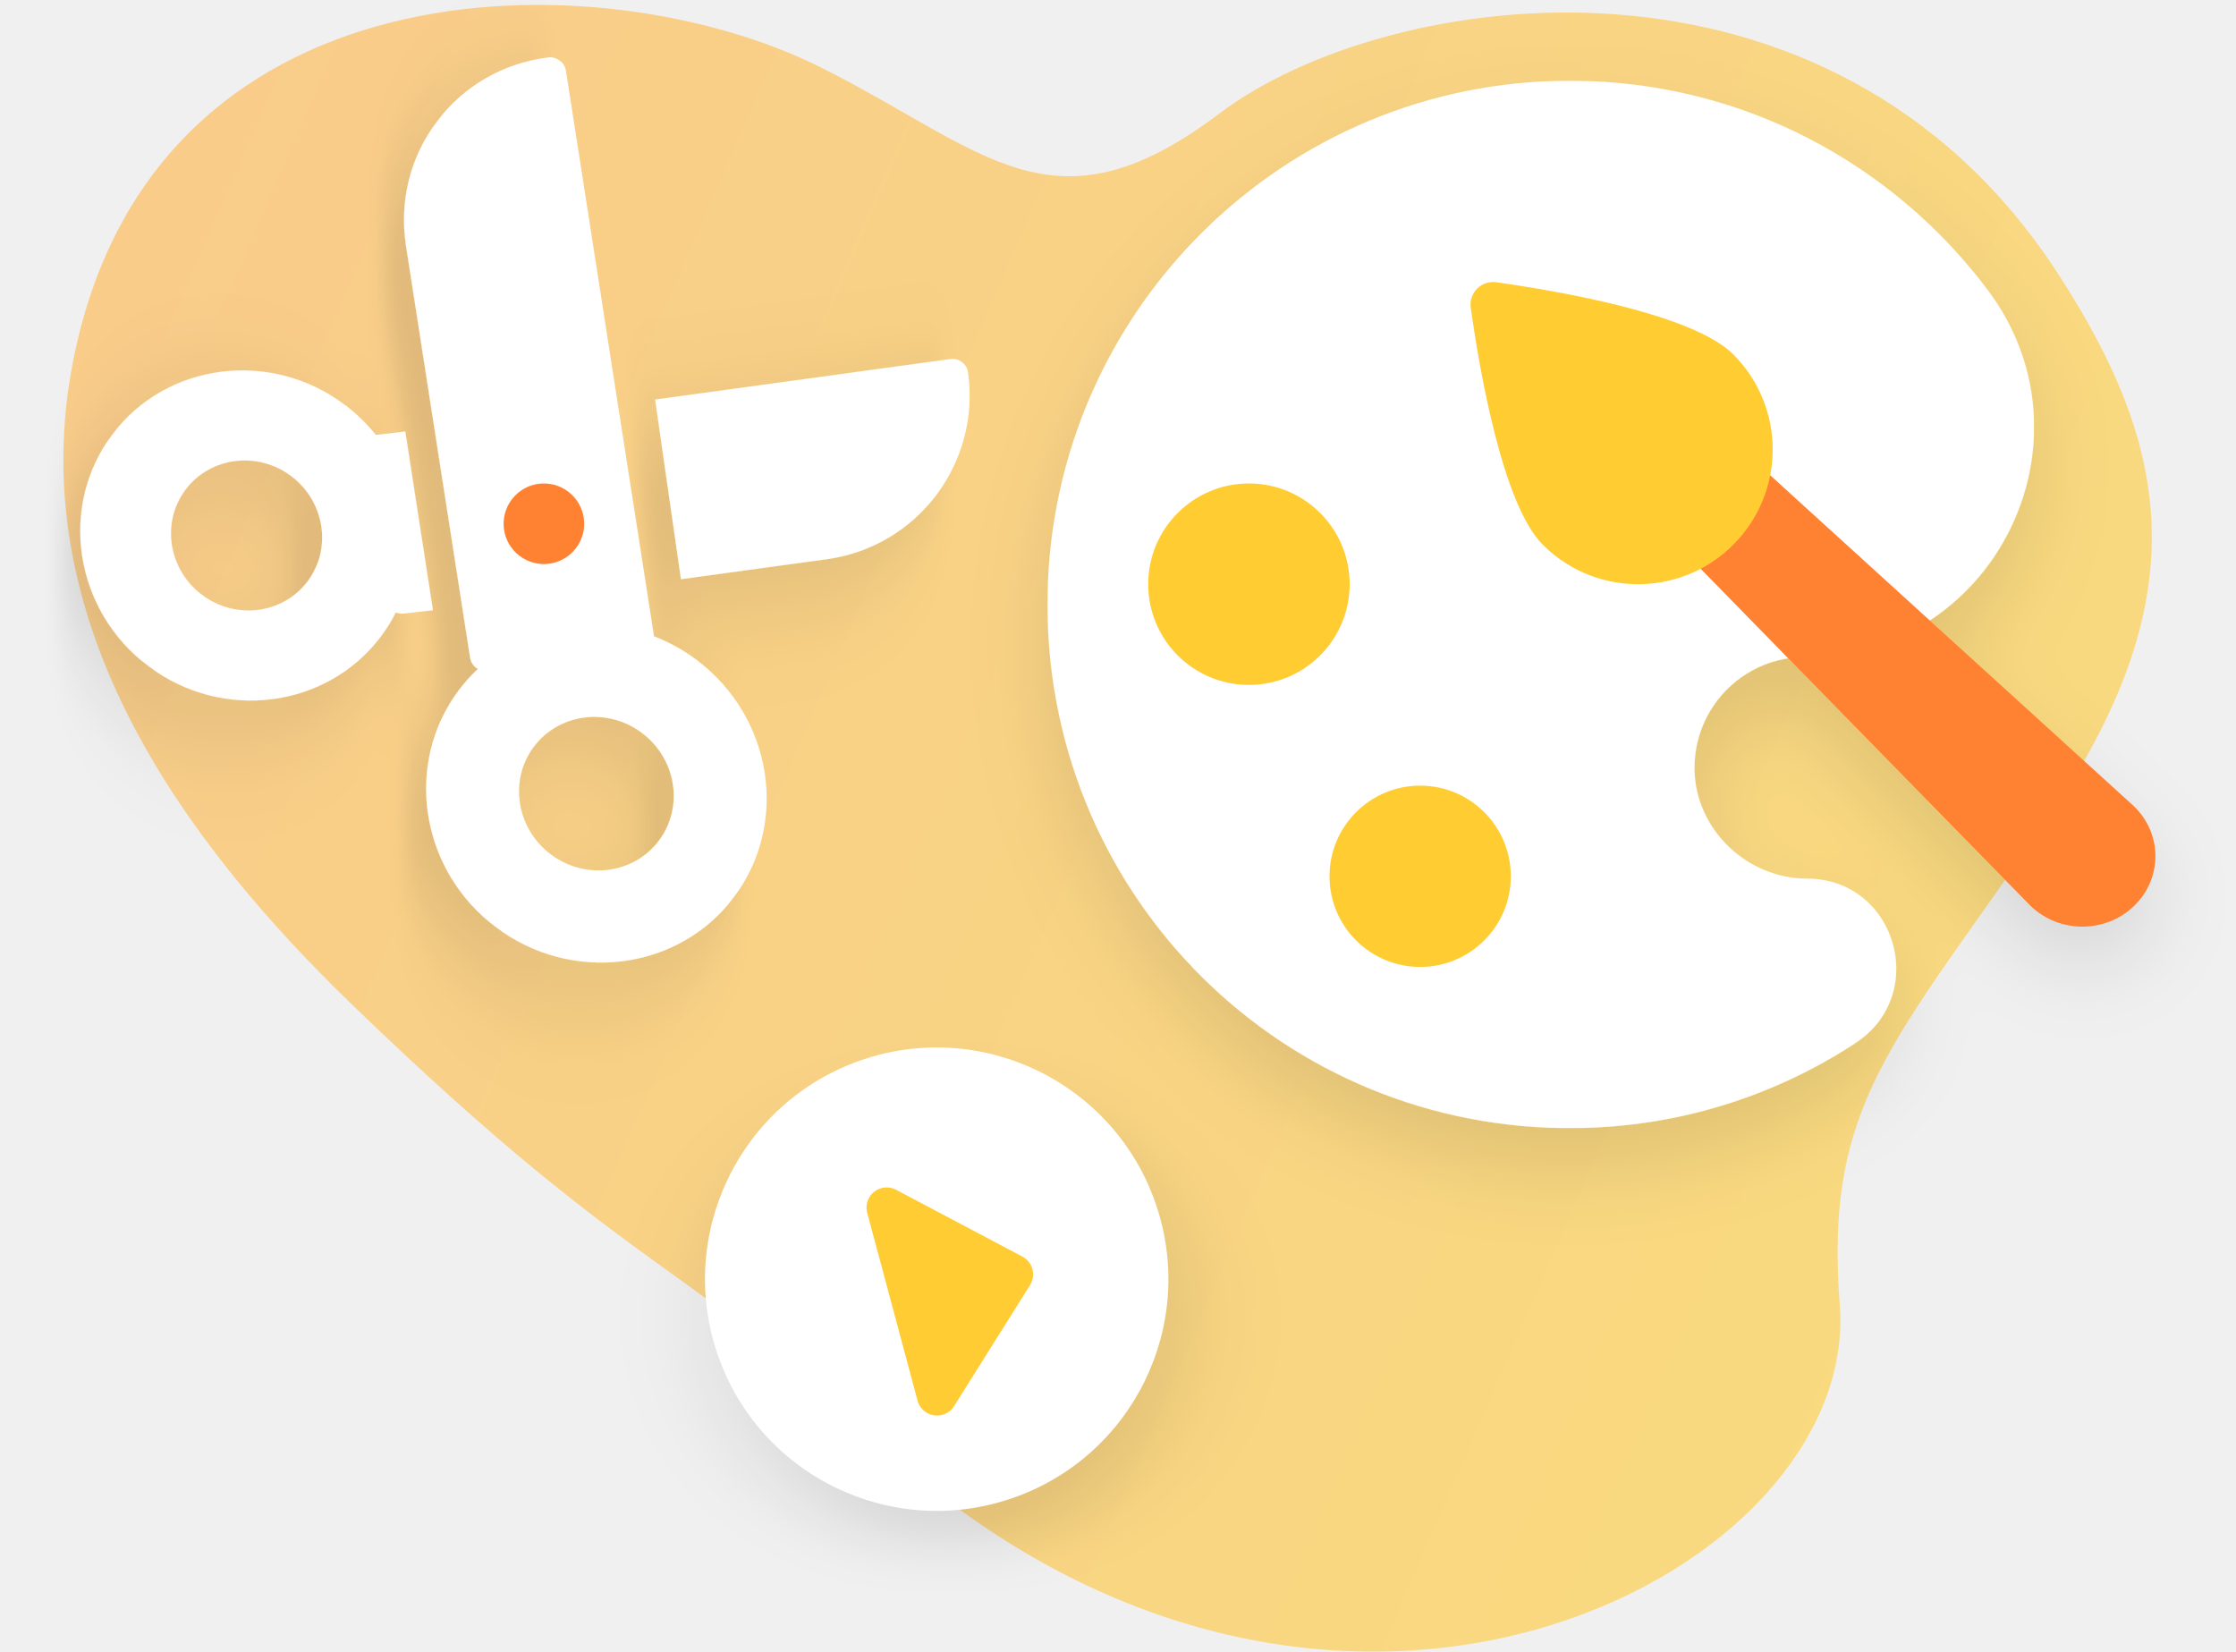
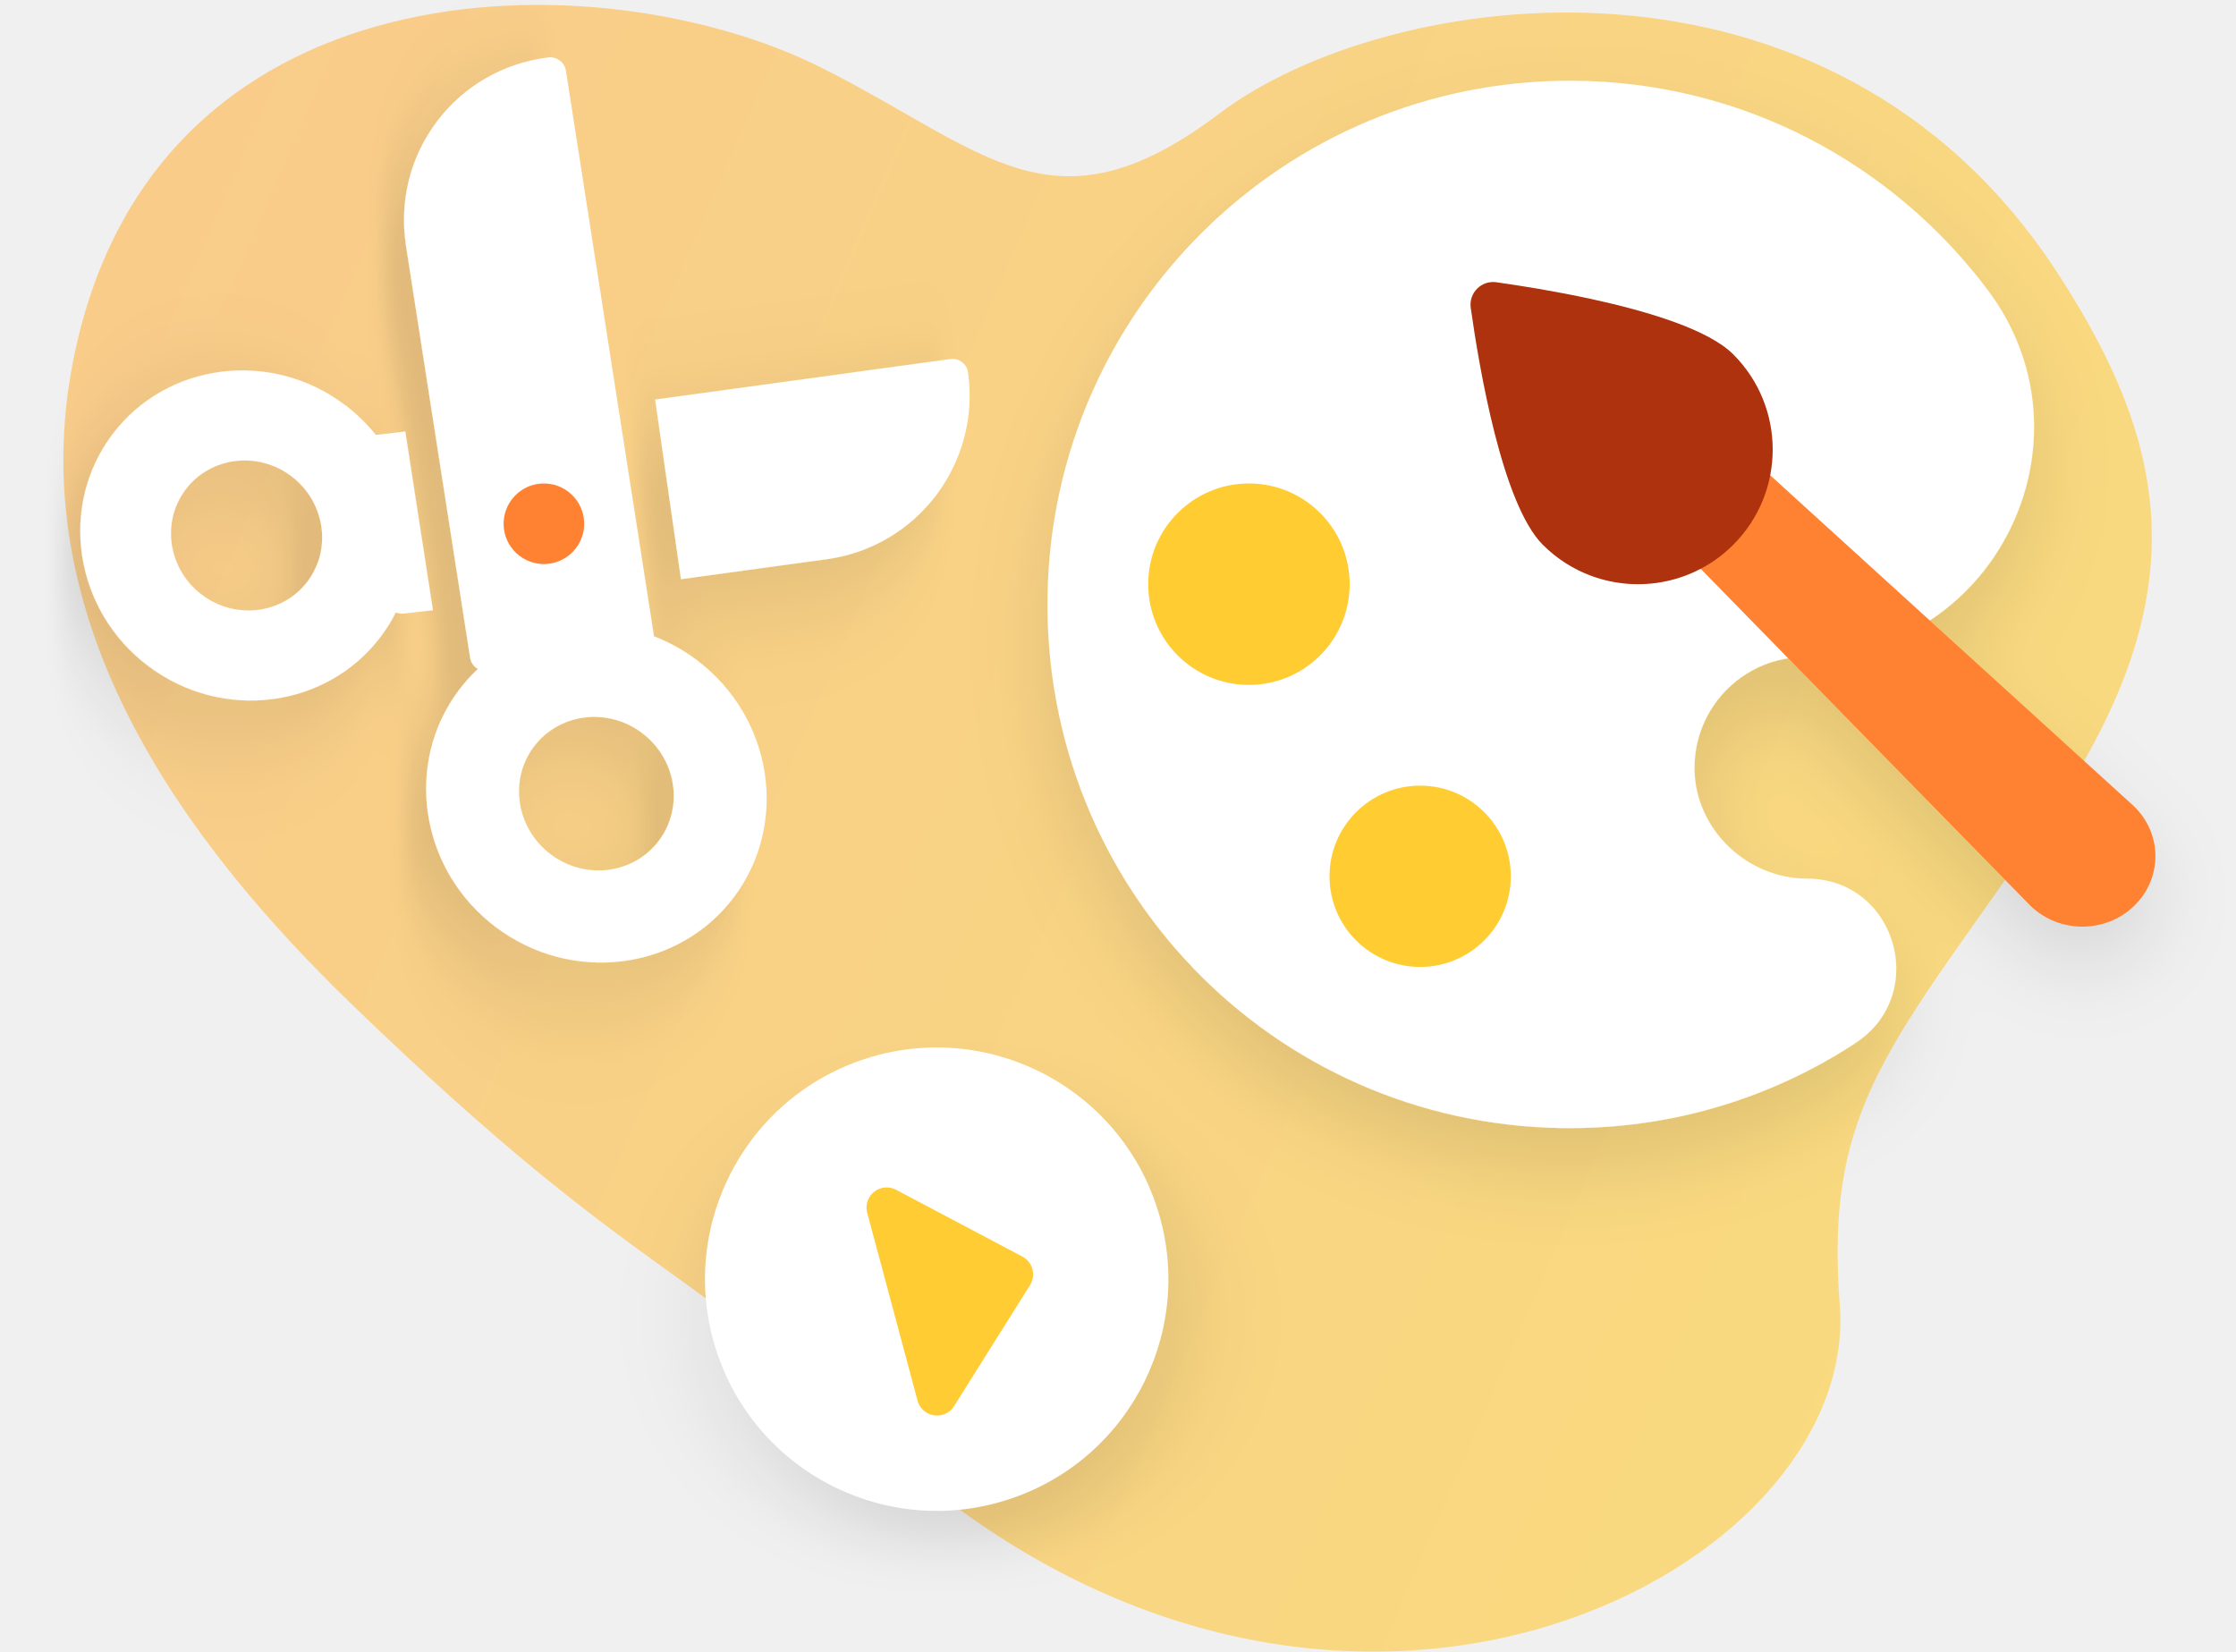
<svg xmlns="http://www.w3.org/2000/svg" xmlns:xlink="http://www.w3.org/1999/xlink" width="111px" height="82px" viewBox="0 0 111 82" version="1.1">
  <defs>
    <linearGradient x1="-4.689%" y1="73.985%" x2="100%" y2="39.628%" id="linearGradient-1">
      <stop stop-color="#FFB347" offset="0%" />
      <stop stop-color="#FFCC33" offset="100%" />
    </linearGradient>
    <circle id="path-2" cx="11.5" cy="11.5" r="11.5" />
    <filter x="-30.4%" y="-21.7%" width="160.9%" height="160.9%" filterUnits="objectBoundingBox" id="filter-3">
      <feOffset dx="0" dy="2" in="SourceAlpha" result="shadowOffsetOuter1" />
      <feGaussianBlur stdDeviation="2" in="shadowOffsetOuter1" result="shadowBlurOuter1" />
      <feColorMatrix values="0 0 0 0 0   0 0 0 0 0   0 0 0 0 0  0 0 0 0.1 0" type="matrix" in="shadowBlurOuter1" />
    </filter>
    <filter x="-30.0%" y="-32.4%" width="160.0%" height="164.9%" filterUnits="objectBoundingBox" id="filter-4">
      <feOffset dx="0" dy="2" in="SourceAlpha" result="shadowOffsetOuter1" />
      <feGaussianBlur stdDeviation="2" in="shadowOffsetOuter1" result="shadowBlurOuter1" />
      <feColorMatrix values="0 0 0 0 0   0 0 0 0 0   0 0 0 0 0  0 0 0 0.1 0" type="matrix" in="shadowBlurOuter1" result="shadowMatrixOuter1" />
      <feMerge>
        <feMergeNode in="shadowMatrixOuter1" />
        <feMergeNode in="SourceGraphic" />
      </feMerge>
    </filter>
-     <polygon id="path-5" points="0 0.024 17.961 0.024 17.961 17 0 17" />
-     <polygon id="path-7" points="0.042 0.059 34.991 0.059 34.991 36.327 0.042 36.327" />
-     <filter x="-21.8%" y="-23.1%" width="143.6%" height="146.2%" filterUnits="objectBoundingBox" id="filter-9">
+     <filter x="-21.8%" y="-23.1%" width="143.6%" height="146.2%" filterUnits="objectBoundingBox" id="filter-5">
      <feOffset dx="0" dy="2" in="SourceAlpha" result="shadowOffsetOuter1" />
      <feGaussianBlur stdDeviation="2" in="shadowOffsetOuter1" result="shadowBlurOuter1" />
      <feColorMatrix values="0 0 0 0 0   0 0 0 0 0   0 0 0 0 0  0 0 0 0.1 0" type="matrix" in="shadowBlurOuter1" result="shadowMatrixOuter1" />
      <feMerge>
        <feMergeNode in="shadowMatrixOuter1" />
        <feMergeNode in="SourceGraphic" />
      </feMerge>
    </filter>
-     <polygon id="path-10" points="7.0563362e-06 0.007 48.976 0.007 48.976 52 7.0563362e-06 52" />
  </defs>
  <g id="Page-1" stroke="none" stroke-width="1" fill="none" fill-rule="evenodd">
    <g id="DASHBOARD---User" transform="translate(-791, -600)">
      <g id="Group-2-Copy-3" transform="translate(782, 563)">
        <g id="Activites-Copy" fill="url(#linearGradient-1)" fill-opacity="0.6" fill-rule="nonzero">
          <path d="M88.438,107.184 C72.576,107.184 72.366,109.832 51.845,109.832 C40.065,109.832 27.095,107.469 19.988,96.943 C8.266,79.583 24.557,63.851 36.273,60.192 C45.013,57.463 50.466,58.345 52.073,48.095 C53.679,37.844 67.253,20.226 87.509,24.895 C97.637,27.229 103.792,31.694 106.002,44.898 C108.212,58.103 107.792,62.585 115.315,69.258 C125.132,77.965 116.4,104.911 88.438,107.184 Z" id="Path" transform="translate(67.56839, 66.97779) rotate(44) translate(-67.56839, -66.97779) " />
        </g>
        <g id="Player" transform="translate(55.5, 100.5) rotate(-19) translate(-55.5, -100.5) translate(44, 89)">
          <g id="Oval">
            <use fill="black" fill-opacity="1" filter="url(#filter-3)" xlink:href="#path-2" />
            <use fill="#FFFFFF" fill-rule="evenodd" xlink:href="#path-2" />
          </g>
          <path d="M13.532,9.299 L18.358,14.496 C18.733,14.901 18.71,15.534 18.305,15.91 C18.12,16.081 17.877,16.177 17.625,16.177 L7.973,16.177 C7.421,16.177 6.973,15.729 6.973,15.177 C6.973,14.925 7.069,14.681 7.24,14.496 L12.066,9.299 C12.442,8.895 13.075,8.871 13.479,9.247 C13.498,9.264 13.515,9.281 13.532,9.299 Z" id="Triangle" fill="#FFCC33" transform="translate(12.79902, 12.34359) rotate(94) translate(-12.79902, -12.34359) " />
        </g>
        <g id="Group-11" filter="url(#filter-4)" transform="translate(36, 62.5) rotate(37) translate(-36, -62.5) translate(16, 44)">
          <path d="M32.577,0.21 C32.294,-0.07 31.794,-0.07 31.512,0.21 L21,10.651 L27.392,17 L32.577,11.85 C35.808,8.641 35.808,3.42 32.577,0.21" id="Fill-1" fill="#FFFFFF" />
-           <g id="Group-7" transform="translate(0.522967, 19.35947)">
-             <mask id="mask-6" fill="white">
-               <use xlink:href="#path-5" />
-             </mask>
-             <g id="Clip-6" />
-             <path d="M8.341,12.574 C6.25,12.574 4.55,10.92 4.55,8.886 C4.55,6.853 6.25,5.198 8.341,5.198 C10.432,5.198 12.132,6.852 12.132,8.886 C12.132,10.92 10.432,12.574 8.341,12.574 L8.341,12.574 Z M17.961,6.283 L11.527,0.024 L10.478,1.022 C10.472,1.027 10.468,1.033 10.463,1.038 C9.785,0.865 9.074,0.772 8.341,0.772 C3.742,0.772 -1.74757282e-05,4.412 -1.74757282e-05,8.886 C-1.74757282e-05,13.36 3.742,17 8.341,17 C12.94,17 16.682,13.36 16.682,8.886 C16.682,8.405 16.638,7.934 16.556,7.475 C16.689,7.443 16.813,7.377 16.912,7.281 L17.961,6.283 Z" id="Fill-5" fill="#FFFFFF" mask="url(#mask-6)" />
+           <g id="Group-7" transform="translate(0.522967, 19.35947)" fill="#FFFFFF">
+             <path d="M8.341,12.574 C6.25,12.574 4.55,10.92 4.55,8.886 C4.55,6.853 6.25,5.198 8.341,5.198 C10.432,5.198 12.132,6.852 12.132,8.886 C12.132,10.92 10.432,12.574 8.341,12.574 L8.341,12.574 Z M17.961,6.283 L11.527,0.024 L10.478,1.022 C10.472,1.027 10.468,1.033 10.463,1.038 C9.785,0.865 9.074,0.772 8.341,0.772 C3.742,0.772 -1.74757282e-05,4.412 -1.74757282e-05,8.886 C-1.74757282e-05,13.36 3.742,17 8.341,17 C12.94,17 16.682,13.36 16.682,8.886 C16.682,8.405 16.638,7.934 16.556,7.475 C16.689,7.443 16.813,7.377 16.912,7.281 L17.961,6.283 Z" id="Fill-5" />
          </g>
-           <g id="Group-10" transform="translate(4, -0)">
-             <mask id="mask-8" fill="white">
-               <use xlink:href="#path-7" />
-             </mask>
-             <g id="Clip-9" />
-             <path d="M26.446,31.802 C24.305,31.802 22.562,30.111 22.562,28.031 C22.562,25.952 24.305,24.26 26.446,24.26 C28.588,24.26 30.33,25.952 30.33,28.031 C30.33,30.111 28.588,31.802 26.446,31.802 M26.446,19.735 C25.605,19.735 24.792,19.854 24.024,20.075 C24.006,20.053 23.987,20.032 23.966,20.012 L21.816,17.924 L15.224,11.525 L3.642,0.28 C3.339,-0.014 2.847,-0.014 2.544,0.28 C0.93,1.847 0.042,3.93 0.042,6.146 C0.042,8.362 0.93,10.445 2.544,12.012 L8.633,17.924 L15.225,24.323 L17.375,26.411 C17.52,26.552 17.718,26.632 17.924,26.632 C17.958,26.632 17.991,26.629 18.025,26.625 C17.944,27.082 17.901,27.552 17.901,28.031 C17.901,32.606 21.735,36.327 26.446,36.327 C31.158,36.327 34.991,32.606 34.991,28.031 C34.991,23.457 31.158,19.735 26.446,19.735" id="Fill-8" fill="#FFFFFF" mask="url(#mask-8)" />
+           <g id="Group-10" transform="translate(4, -0)" fill="#FFFFFF">
+             <path d="M26.446,31.802 C24.305,31.802 22.562,30.111 22.562,28.031 C22.562,25.952 24.305,24.26 26.446,24.26 C28.588,24.26 30.33,25.952 30.33,28.031 C30.33,30.111 28.588,31.802 26.446,31.802 M26.446,19.735 C25.605,19.735 24.792,19.854 24.024,20.075 C24.006,20.053 23.987,20.032 23.966,20.012 L21.816,17.924 L15.224,11.525 L3.642,0.28 C3.339,-0.014 2.847,-0.014 2.544,0.28 C0.93,1.847 0.042,3.93 0.042,6.146 C0.042,8.362 0.93,10.445 2.544,12.012 L8.633,17.924 L15.225,24.323 L17.375,26.411 C17.52,26.552 17.718,26.632 17.924,26.632 C17.958,26.632 17.991,26.629 18.025,26.625 C17.944,27.082 17.901,27.552 17.901,28.031 C17.901,32.606 21.735,36.327 26.446,36.327 C31.158,36.327 34.991,32.606 34.991,28.031 C34.991,23.457 31.158,19.735 26.446,19.735" id="Fill-8" />
          </g>
          <circle id="Oval" fill="#FF8133" cx="20.301" cy="18.899" r="2" />
        </g>
-         <g id="Group-12" filter="url(#filter-9)" transform="translate(61, 41)">
-           <g id="Group-3">
-             <mask id="mask-11" fill="white">
-               <use xlink:href="#path-10" />
-             </mask>
-             <g id="Clip-2" />
-             <path d="M32.659,31.731 C32.736,31.57 32.821,31.414 32.913,31.263 C32.959,31.187 33.006,31.113 33.055,31.04 C34.042,29.576 35.712,28.613 37.607,28.613 C46.965,28.613 52.3,17.902 46.68,10.404 C41.99,4.147 34.542,0.06 26.097,0.008 L26.097,0.008 C26.043,0.007 25.989,0.007 25.934,0.007 C11.754,0.007 0.232,11.416 0.003,25.576 C-0.229,40.006 11.167,51.796 25.563,51.998 C25.742,52 25.919,52.001 26.097,51.999 C31.269,51.968 36.083,50.419 40.115,47.773 C41.509,46.859 42.134,45.47 42.134,44.095 C42.134,41.836 40.444,39.617 37.704,39.617 C34.734,39.617 32.167,37.183 32.119,34.207 C32.119,34.177 32.118,34.147 32.118,34.117 C32.118,33.262 32.313,32.453 32.659,31.731" id="Fill-1" fill="#FFFFFF" mask="url(#mask-11)" />
+         <g id="Group-12" filter="url(#filter-5)" transform="translate(61, 41)">
+           <g id="Group-3" fill="#FFFFFF">
+             <path d="M32.659,31.731 C32.736,31.57 32.821,31.414 32.913,31.263 C32.959,31.187 33.006,31.113 33.055,31.04 C34.042,29.576 35.712,28.613 37.607,28.613 C46.965,28.613 52.3,17.902 46.68,10.404 C41.99,4.147 34.542,0.06 26.097,0.008 L26.097,0.008 C26.043,0.007 25.989,0.007 25.934,0.007 C11.754,0.007 0.232,11.416 0.003,25.576 C-0.229,40.006 11.167,51.796 25.563,51.998 C25.742,52 25.919,52.001 26.097,51.999 C31.269,51.968 36.083,50.419 40.115,47.773 C41.509,46.859 42.134,45.47 42.134,44.095 C42.134,41.836 40.444,39.617 37.704,39.617 C34.734,39.617 32.167,37.183 32.119,34.207 C32.119,34.177 32.118,34.147 32.118,34.117 C32.118,33.262 32.313,32.453 32.659,31.731" id="Fill-1" />
          </g>
          <path d="M14.775,23.513 C14.142,21.478 12.243,20 10,20 L10,20 C7.238,20 5,22.239 5,25 C5,27.761 7.238,30 10,30 C12.761,30 15,27.761 15,25 C15,24.483 14.921,23.983 14.775,23.513" id="Fill-4" fill="#FFCC33" />
          <path d="M18.5,35 C16.015,35 14,37.015 14,39.5 C14,41.985 16.015,44 18.5,44 C20.985,44 23,41.985 23,39.5 C23,37.015 20.985,35 18.5,35" id="Fill-6" fill="#FFCC33" />
          <path d="M53.937,40.975 C52.519,42.343 50.219,42.341 48.802,40.972 L27,18.692 L30.829,15 L53.935,36.024 C55.354,37.39 55.355,39.608 53.937,40.975" id="Fill-8" fill="#FF8133" />
-           <path d="M34.042,13.59 C32.814,12.362 29.82,11.457 26.991,10.842 C25.186,10.45 23.448,10.175 22.279,10.011 C21.539,9.908 20.908,10.539 21.011,11.279 C21.432,14.276 22.578,21.032 24.589,23.043 C25.292,23.746 26.114,24.261 26.991,24.585 C29.364,25.462 32.136,24.949 34.042,23.043 C36.653,20.432 36.653,16.199 34.042,13.59" id="Fill-10" fill="#FFCC33" />
+           <path d="M34.042,13.59 C32.814,12.362 29.82,11.457 26.991,10.842 C25.186,10.45 23.448,10.175 22.279,10.011 C21.539,9.908 20.908,10.539 21.011,11.279 C21.432,14.276 22.578,21.032 24.589,23.043 C25.292,23.746 26.114,24.261 26.991,24.585 C29.364,25.462 32.136,24.949 34.042,23.043 C36.653,20.432 36.653,16.199 34.042,13.59" id="Fill-10" fill="#AD3107" />
        </g>
      </g>
    </g>
  </g>
</svg>
